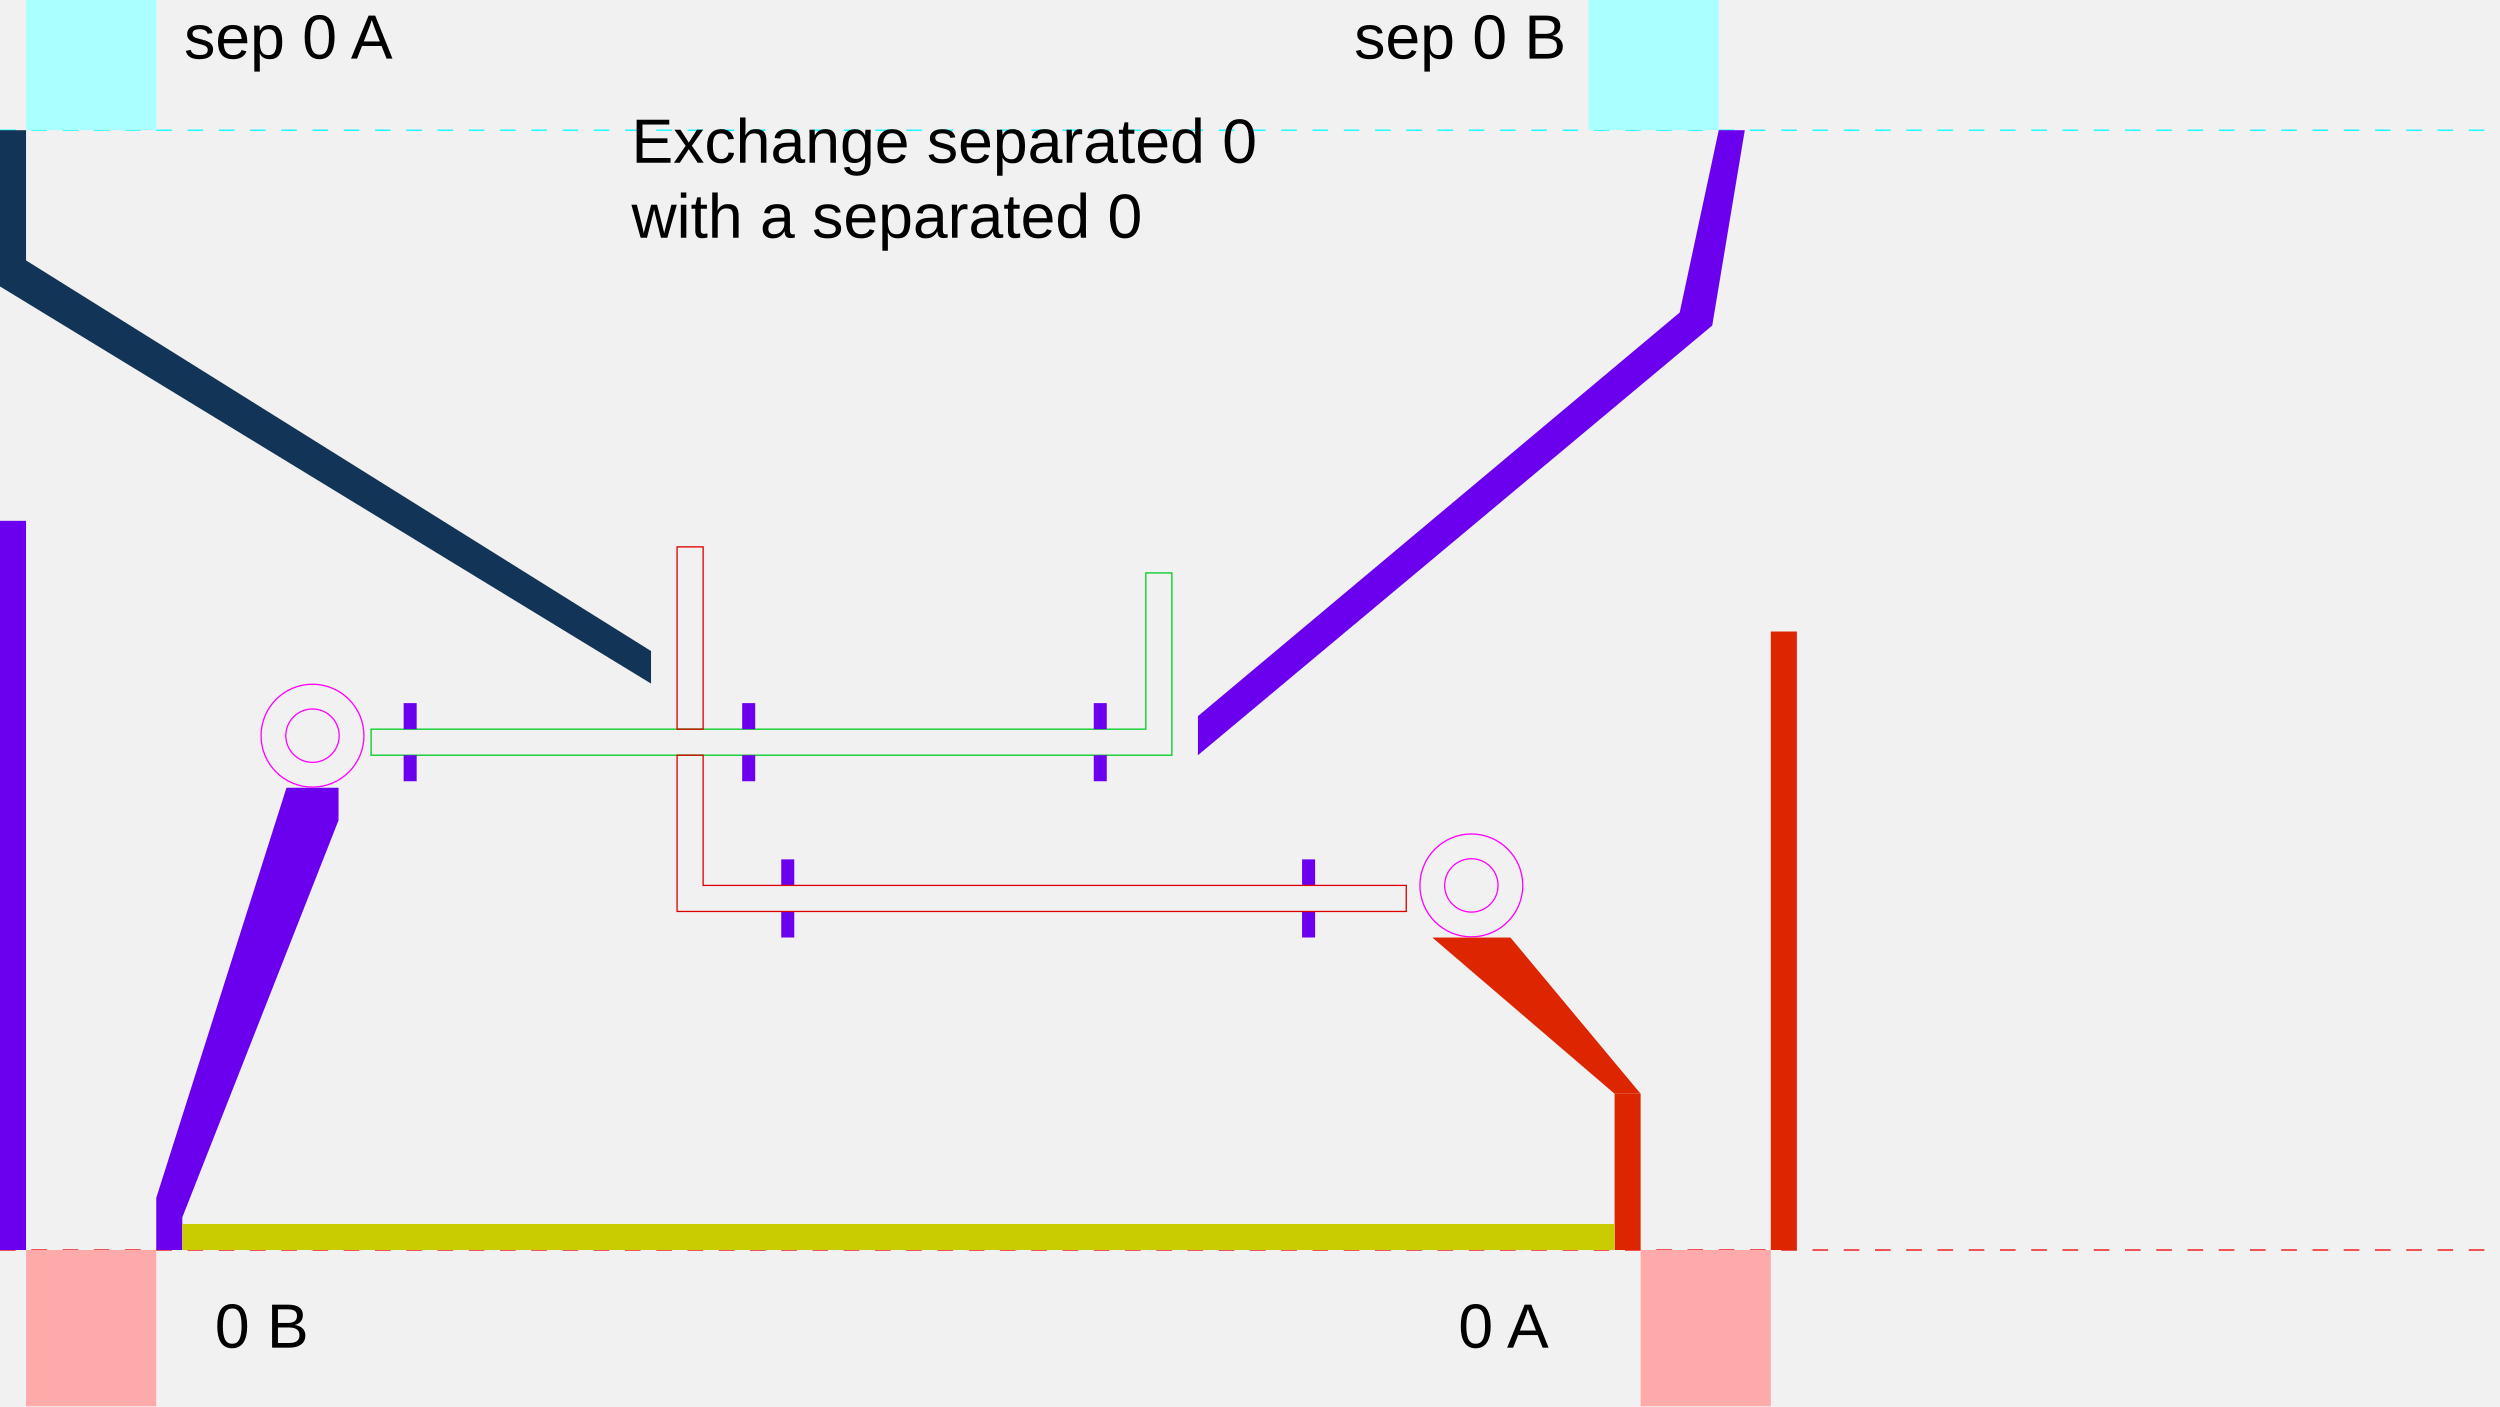
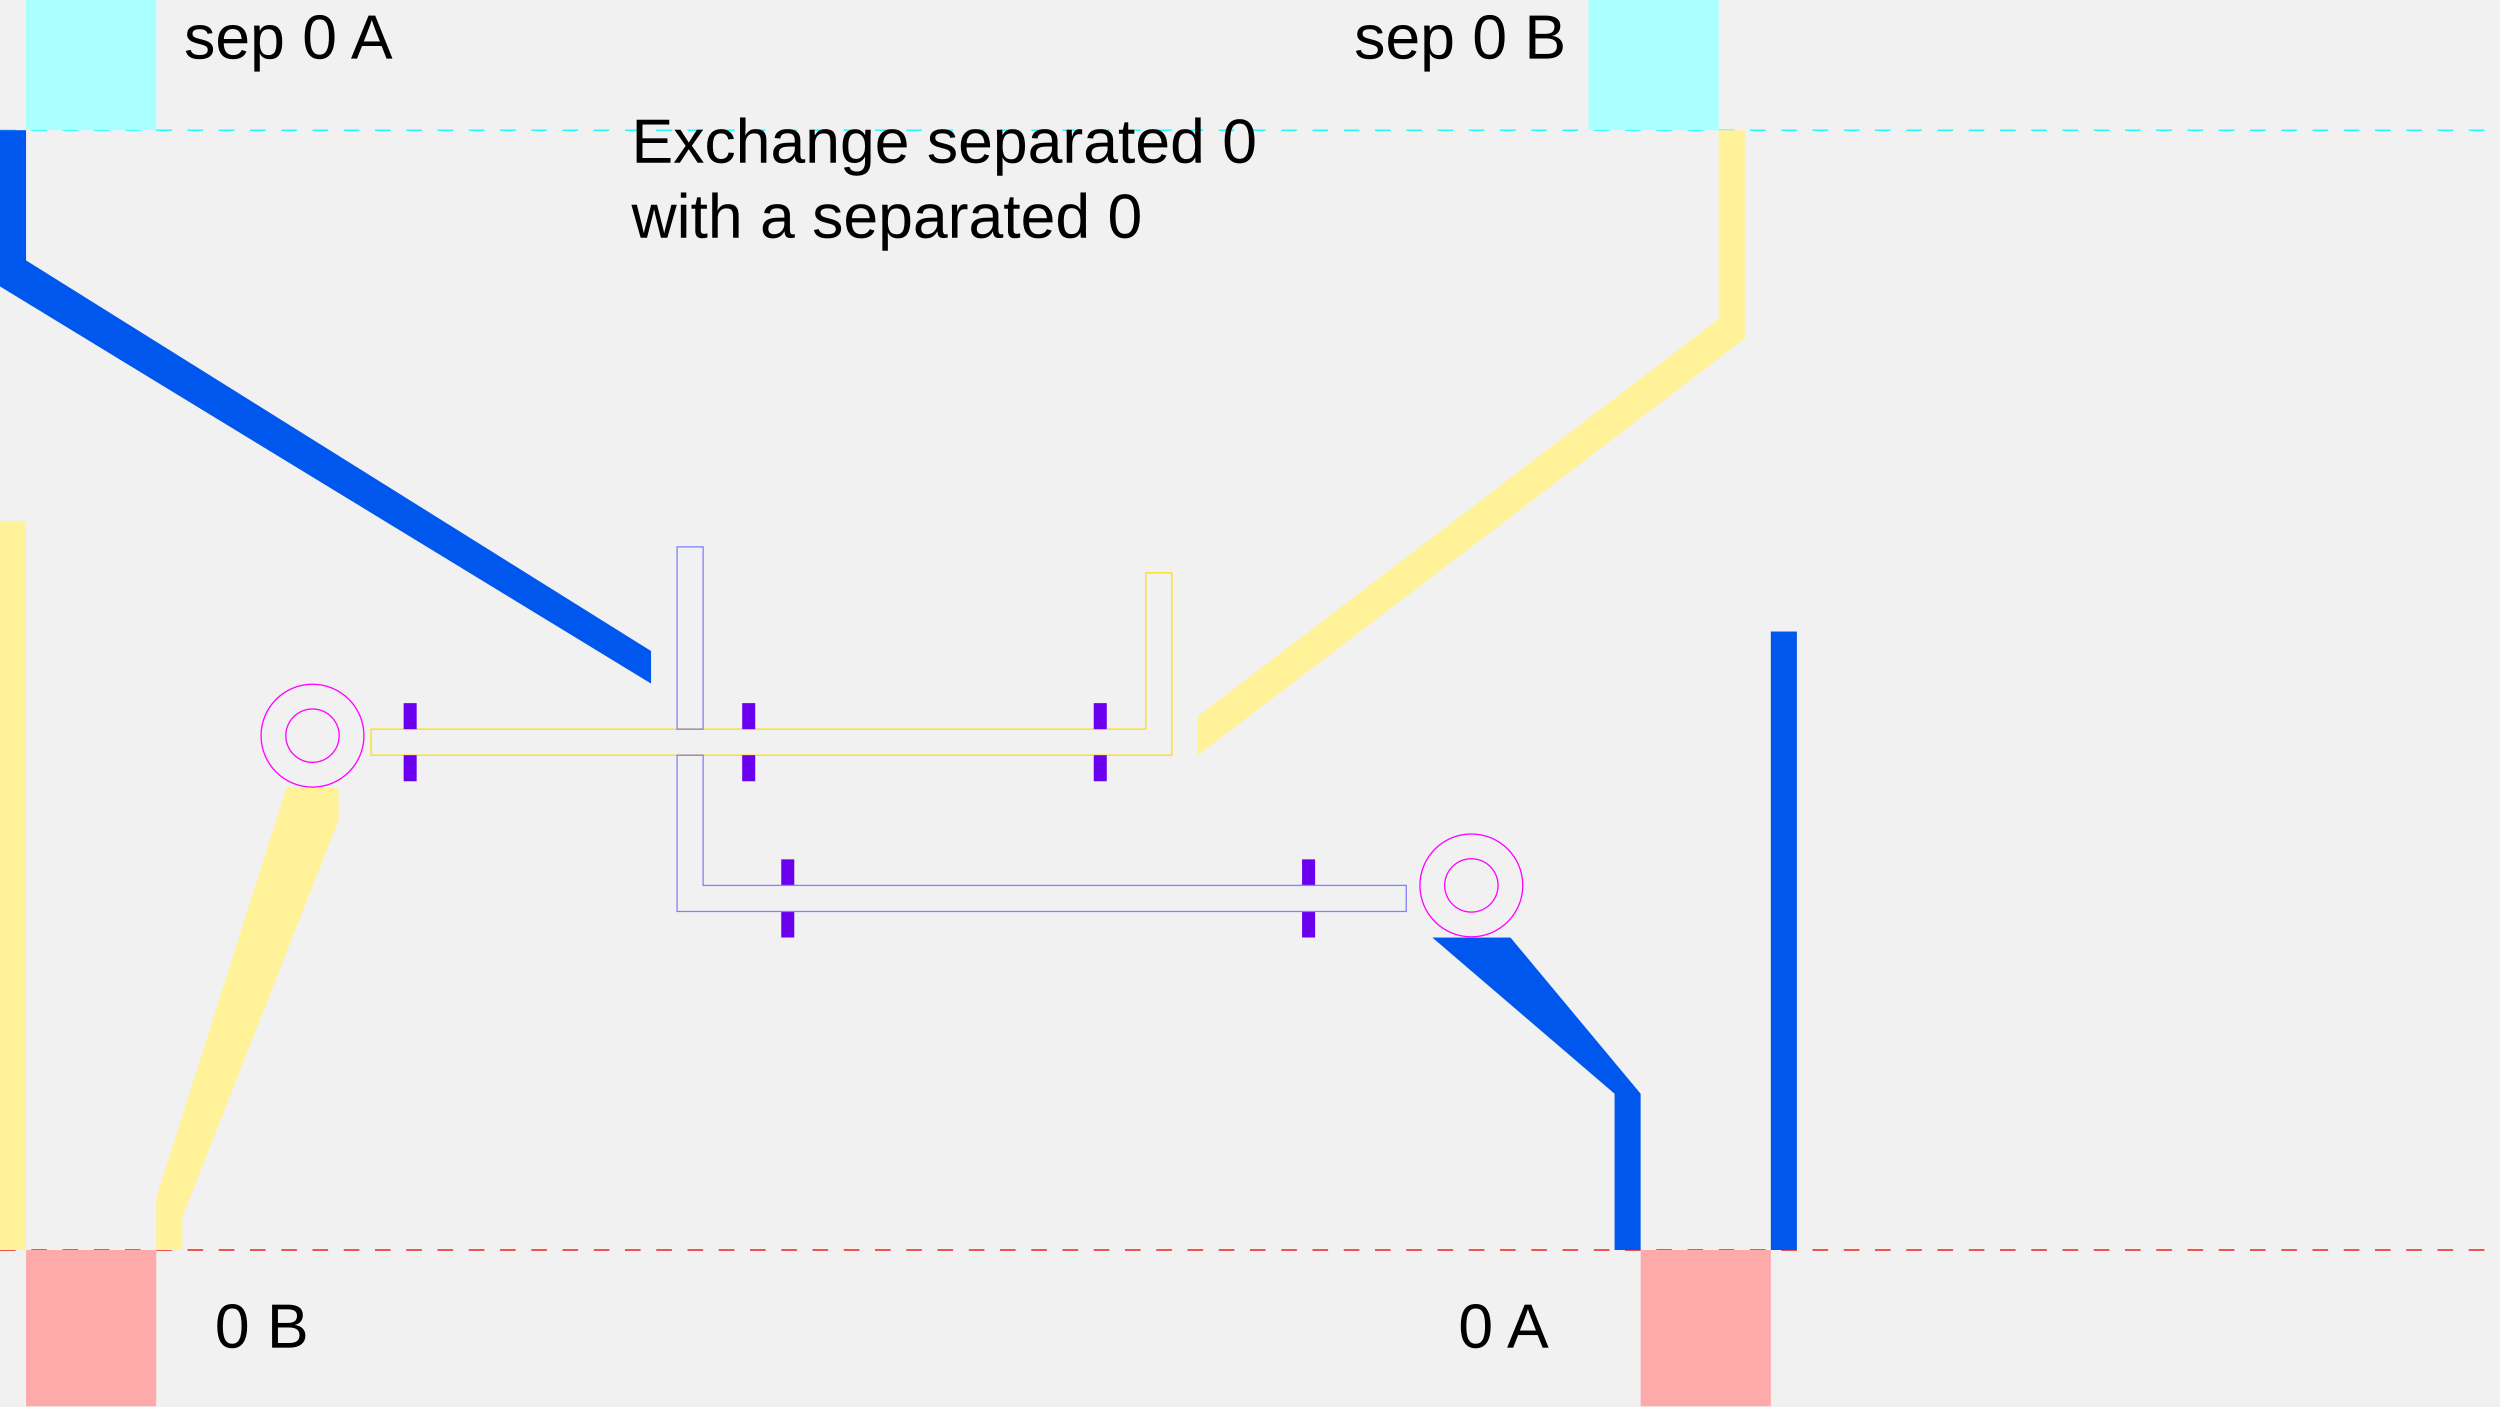
- <svg xmlns="http://www.w3.org/2000/svg" id="Layer_1" width="1920" height="1080" version="1.1" viewBox="0 0 1920 1080">
+ <svg xmlns="http://www.w3.org/2000/svg" id="Layer_1" version="1.1" viewBox="0 0 1920 1080">
  <g opacity=".05">
    <rect width="1920" height="1080" fill="#fff" />
  </g>
  <line y1="960" x2="1920" y2="960" fill="none" stroke="#e00" stroke-dasharray="12" stroke-miterlimit="10" />
  <line y1="100" x2="1920" y2="100" fill="none" stroke="aqua" stroke-dasharray="12" stroke-miterlimit="10" />
  <rect x="1220" width="100" height="100" fill="#aff" />
  <rect x="1260" y="960" width="100" height="120" fill="#faa" />
  <g isolation="isolate">
-     <text transform="translate(1039.999 45)" font-family="ArialMT, Arial" font-size="48" isolation="isolate">
-       <tspan x="0" y="0">sep 0 B</tspan>
-     </text>
+     <g isolation="isolate">
+       <text transform="translate(1039.999 45)" font-family="ArialMT, Arial" font-size="48" isolation="isolate">
+         <tspan x="0" y="0">sep 0 B</tspan>
+       </text>
+     </g>
  </g>
  <g isolation="isolate">
-     <text transform="translate(1120 1035)" font-family="ArialMT, Arial" font-size="48" isolation="isolate">
-       <tspan x="0" y="0">0 A</tspan>
-     </text>
+     <g isolation="isolate">
+       <text transform="translate(1120 1035)" font-family="ArialMT, Arial" font-size="48" isolation="isolate">
+         <tspan x="0" y="0">0 A</tspan>
+       </text>
+     </g>
  </g>
  <rect x="20" y="960" width="100" height="120" fill="#faa" />
  <g isolation="isolate">
-     <text transform="translate(165.0001 1035)" font-family="ArialMT, Arial" font-size="48" isolation="isolate">
-       <tspan x="0" y="0">0 B</tspan>
-     </text>
+     <g isolation="isolate">
+       <text transform="translate(165.0001 1035)" font-family="ArialMT, Arial" font-size="48" isolation="isolate">
+         <tspan x="0" y="0">0 B</tspan>
+       </text>
+     </g>
  </g>
  <rect x="20" width="100" height="100" fill="#aff" />
  <g isolation="isolate">
-     <text transform="translate(141.378 45)" font-family="ArialMT, Arial" font-size="48" isolation="isolate">
-       <tspan x="0" y="0">sep 0 A</tspan>
-     </text>
+     <g isolation="isolate">
+       <text transform="translate(141.378 45)" font-family="ArialMT, Arial" font-size="48" isolation="isolate">
+         <tspan x="0" y="0">sep 0 A</tspan>
+       </text>
+     </g>
  </g>
  <g isolation="isolate">
-     <text transform="translate(485 125)" font-family="ArialMT, Arial" font-size="48" isolation="isolate">
-       <tspan x="0" y="0">Exchange separated 0</tspan>
-     </text>
-     <text transform="translate(485 182.6)" font-family="ArialMT, Arial" font-size="48" isolation="isolate">
-       <tspan x="0" y="0">with a separated 0</tspan>
-     </text>
+     <g isolation="isolate">
+       <text transform="translate(485 125)" font-family="ArialMT, Arial" font-size="48" isolation="isolate">
+         <tspan x="0" y="0">Exchange separated 0</tspan>
+       </text>
+     </g>
+     <g isolation="isolate">
+       <text transform="translate(485 182.6)" font-family="ArialMT, Arial" font-size="48" isolation="isolate">
+         <tspan x="0" y="0">with a separated 0</tspan>
+       </text>
+     </g>
  </g>
-   <polygon points="20 100 20 200 500 500 500 525 0 220 0 100 20 100" fill="#123456" />
+   <polygon points="20 100 20 200 500 500 500 525 0 220 0 100 20 100" fill="#0057ee" />
  <path d="M1130,641c21.505,0,39,17.495,39,39s-17.495,39-39,39-39-17.495-39-39,17.495-39,39-39M1130,701c11.579,0,21-9.421,21-21s-9.421-21-21-21-21,9.421-21,21,9.421,21,21,21M1130,640c-22.091,0-40,17.909-40,40s17.909,40,40,40,40-17.909,40-40-17.909-40-40-40h0ZM1130,700c-11.046,0-20-8.954-20-20s8.954-20,20-20,20,8.954,20,20-8.954,20-20,20h0Z" fill="#f0f" />
-   <polygon points="1160 720 1100 720 1240 840 1260 840 1160 720" fill="#dd2500" />
-   <rect x="1360" y="485" width="20" height="475" fill="#dd2500" />
-   <rect x="1240" y="840" width="20" height="120" fill="#dd2500" />
-   <polyline points="220 605 120 920 120 960 140 960 140 935 260 630 260 605" fill="#6b00ee" />
-   <polyline points="1290 240 1320 100 1340 100 1315 250 920 580 920 550" fill="#6b00ee" />
-   <rect y="400" width="20" height="560" fill="#6b00ee" />
+   <rect x="1360" y="485" width="20" height="475" fill="#0057ee" />
+   <polygon points="1160 720 1100 720 1240 840 1240 960 1260 960 1260 840 1160 720" fill="#0057ee" />
+   <polygon points="220 605 120 920 120 960 140 960 140 935 260 630 260 605 220 605" fill="#fff299" />
+   <polygon points="1320 100 1320 245 920 550 920 580 1340 260 1340 100 1320 100" fill="#fff299" />
+   <rect y="400" width="20" height="560" fill="#fff299" />
  <path d="M240,526c21.505,0,39,17.495,39,39s-17.495,39-39,39-39-17.495-39-39,17.495-39,39-39M240,586c11.579,0,21-9.421,21-21s-9.421-21-21-21-21,9.421-21,21,9.421,21,21,21M240,525c-22.091,0-40,17.909-40,40s17.909,40,40,40,40-17.909,40-40-17.909-40-40-40h0ZM240,585c-11.046,0-20-8.954-20-20s8.954-20,20-20,20,8.954,20,20-8.954,20-20,20h0Z" fill="#f0f" />
-   <polygon points="900 580 285 580 285 560 880 560 880 440 900 440 900 580" fill="none" stroke="#0c2" stroke-miterlimit="10" />
+   <polygon points="900 580 285 580 285 560 880 560 880 440 900 440 900 580" fill="none" stroke="#ffdf00" stroke-miterlimit="10" />
  <rect x="310" y="580" width="10" height="20" fill="#6b00ee" />
  <rect x="840" y="580" width="10" height="20" fill="#6b00ee" />
  <rect x="570" y="580" width="10" height="20" fill="#6b00ee" />
  <rect x="310" y="540" width="10" height="20" fill="#6b00ee" />
  <rect x="840" y="540" width="10" height="20" fill="#6b00ee" />
  <rect x="570" y="540" width="10" height="20" fill="#6b00ee" />
  <rect x="1000" y="700" width="10" height="20" fill="#6b00ee" />
  <rect x="1000" y="660" width="10" height="20" fill="#6b00ee" />
  <rect x="600" y="700" width="10" height="20" fill="#6b00ee" />
  <rect x="600" y="660" width="10" height="20" fill="#6b00ee" />
-   <rect x="140" y="940" width="1100" height="20" fill="#c9cc00" />
-   <path d="M540,560h-20v-140h20v140ZM520,700h560v-20h-540v-100h-20v120Z" fill="none" stroke="#d00" stroke-miterlimit="10" />
+   <path d="M540,560h-20v-140h20v140ZM520,700h560v-20h-540v-100h-20v120Z" fill="none" stroke="#8480ff" stroke-miterlimit="10" />
</svg>
